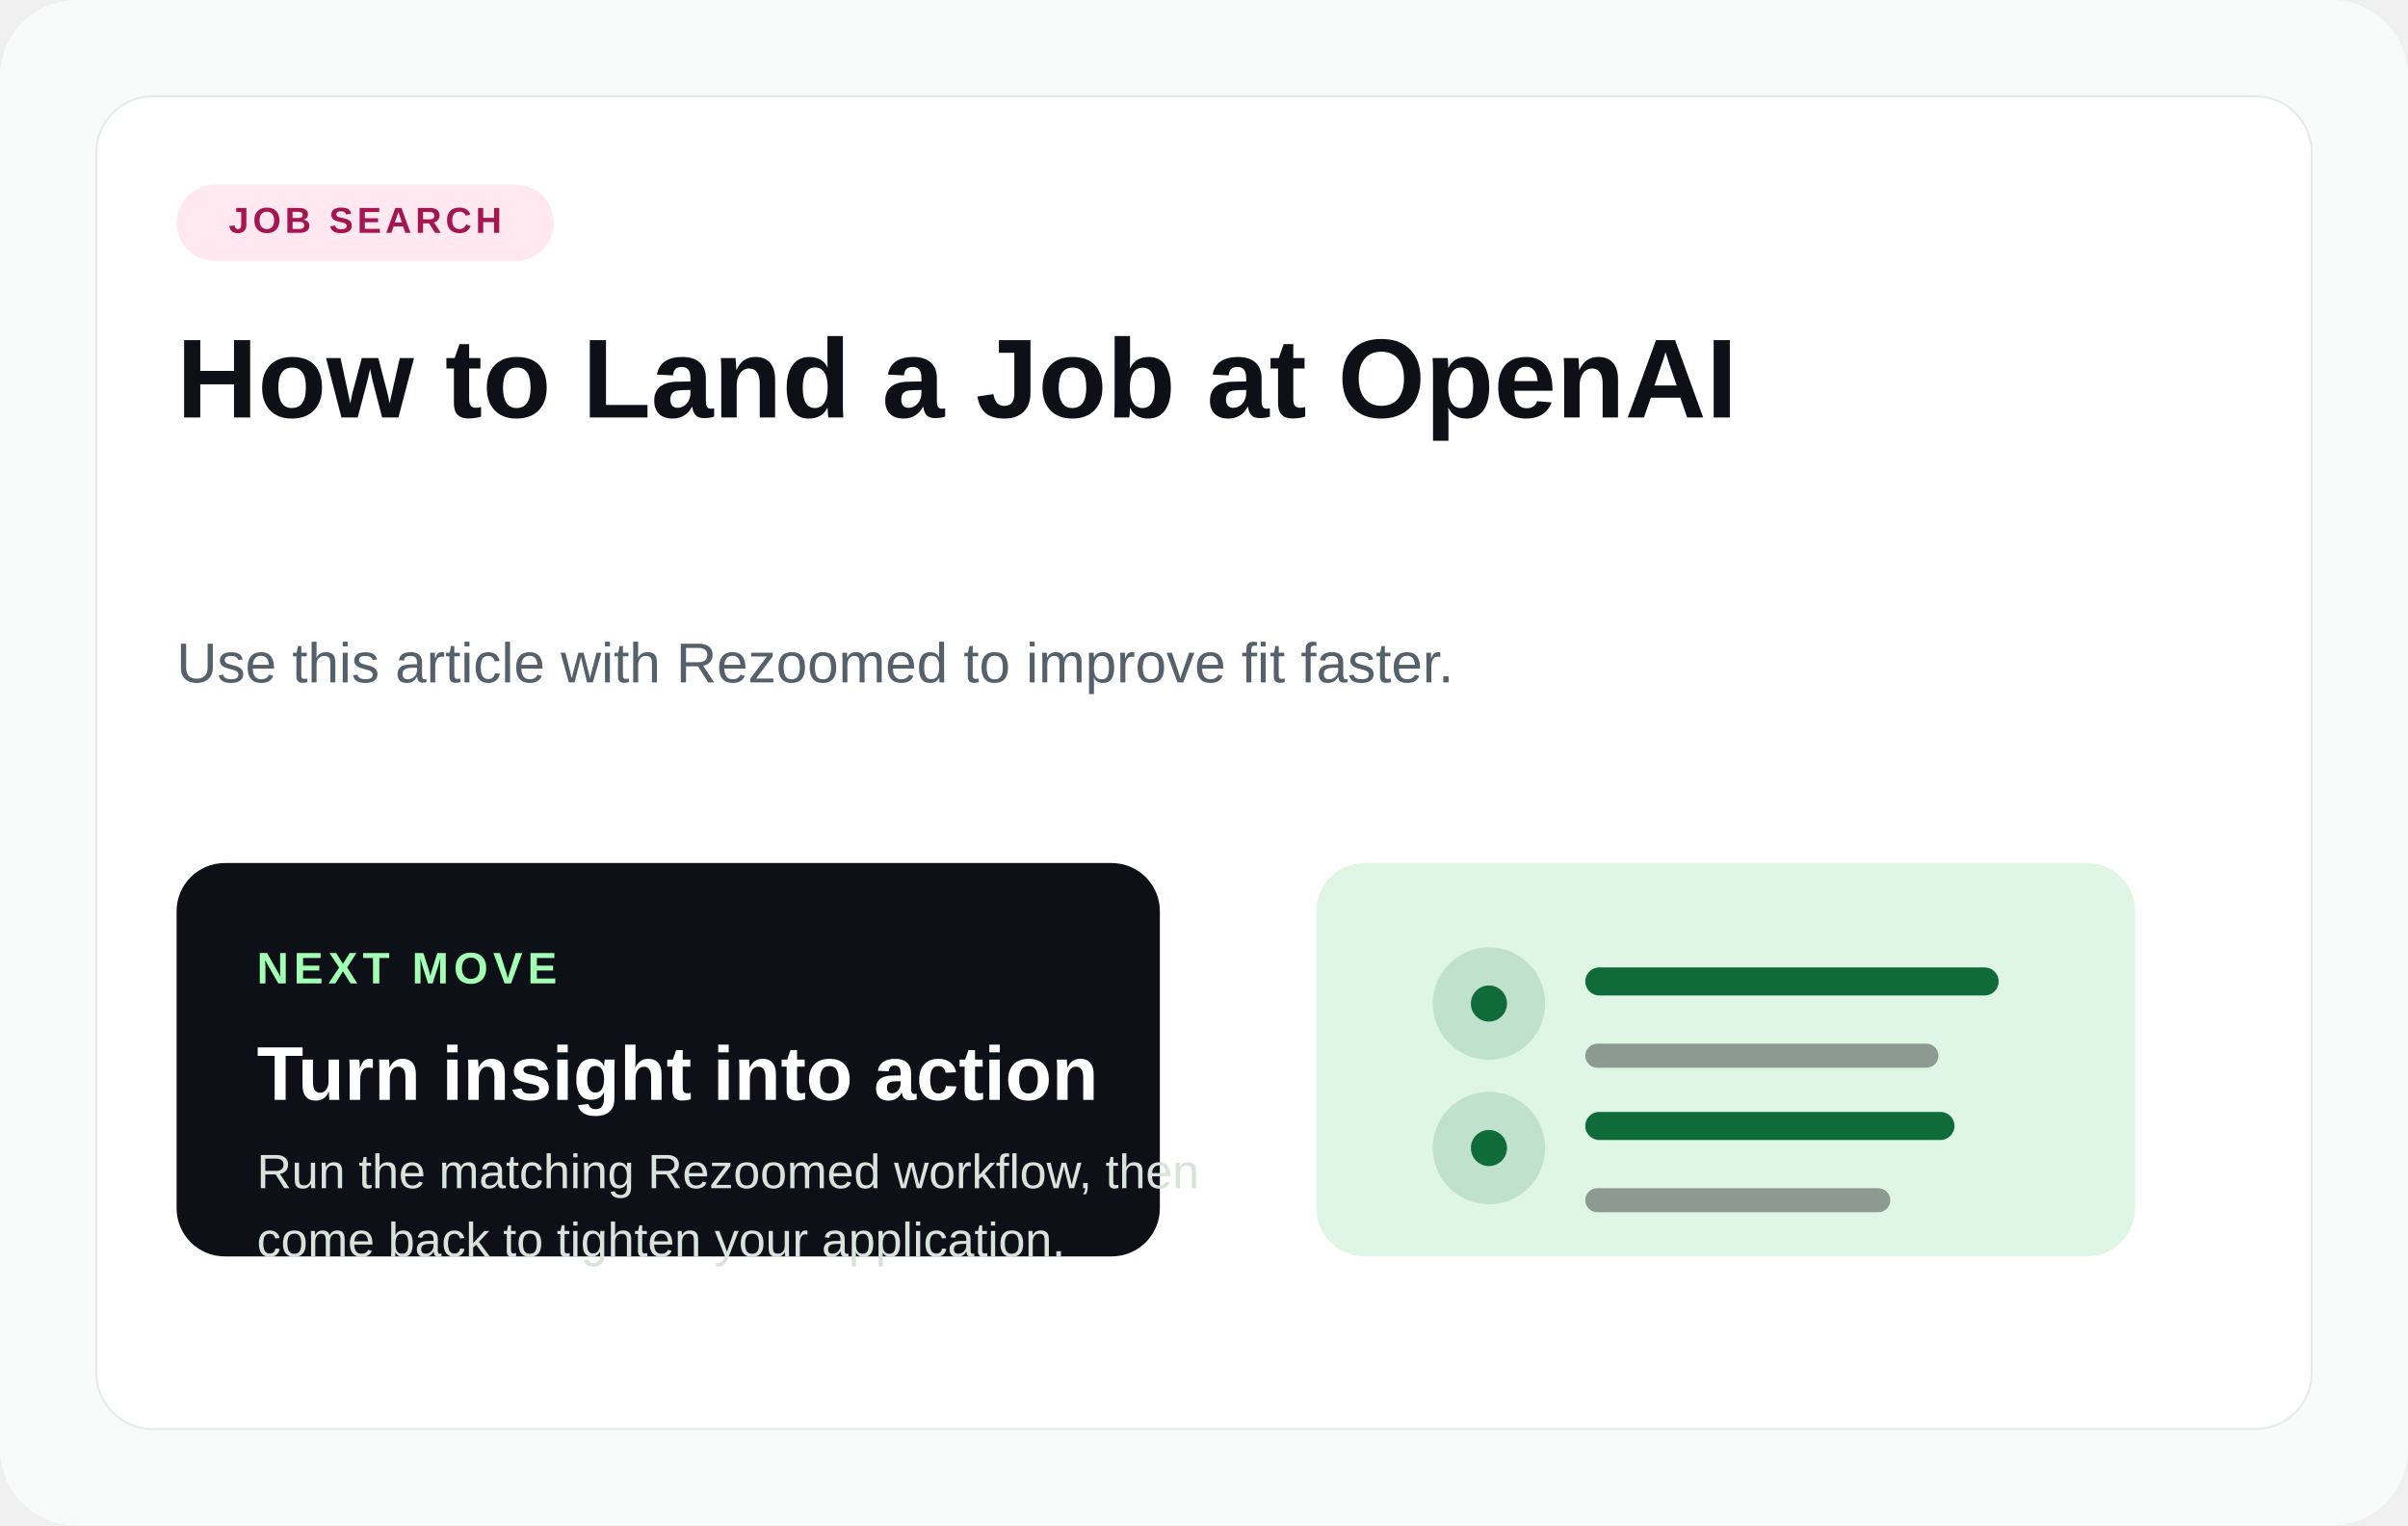
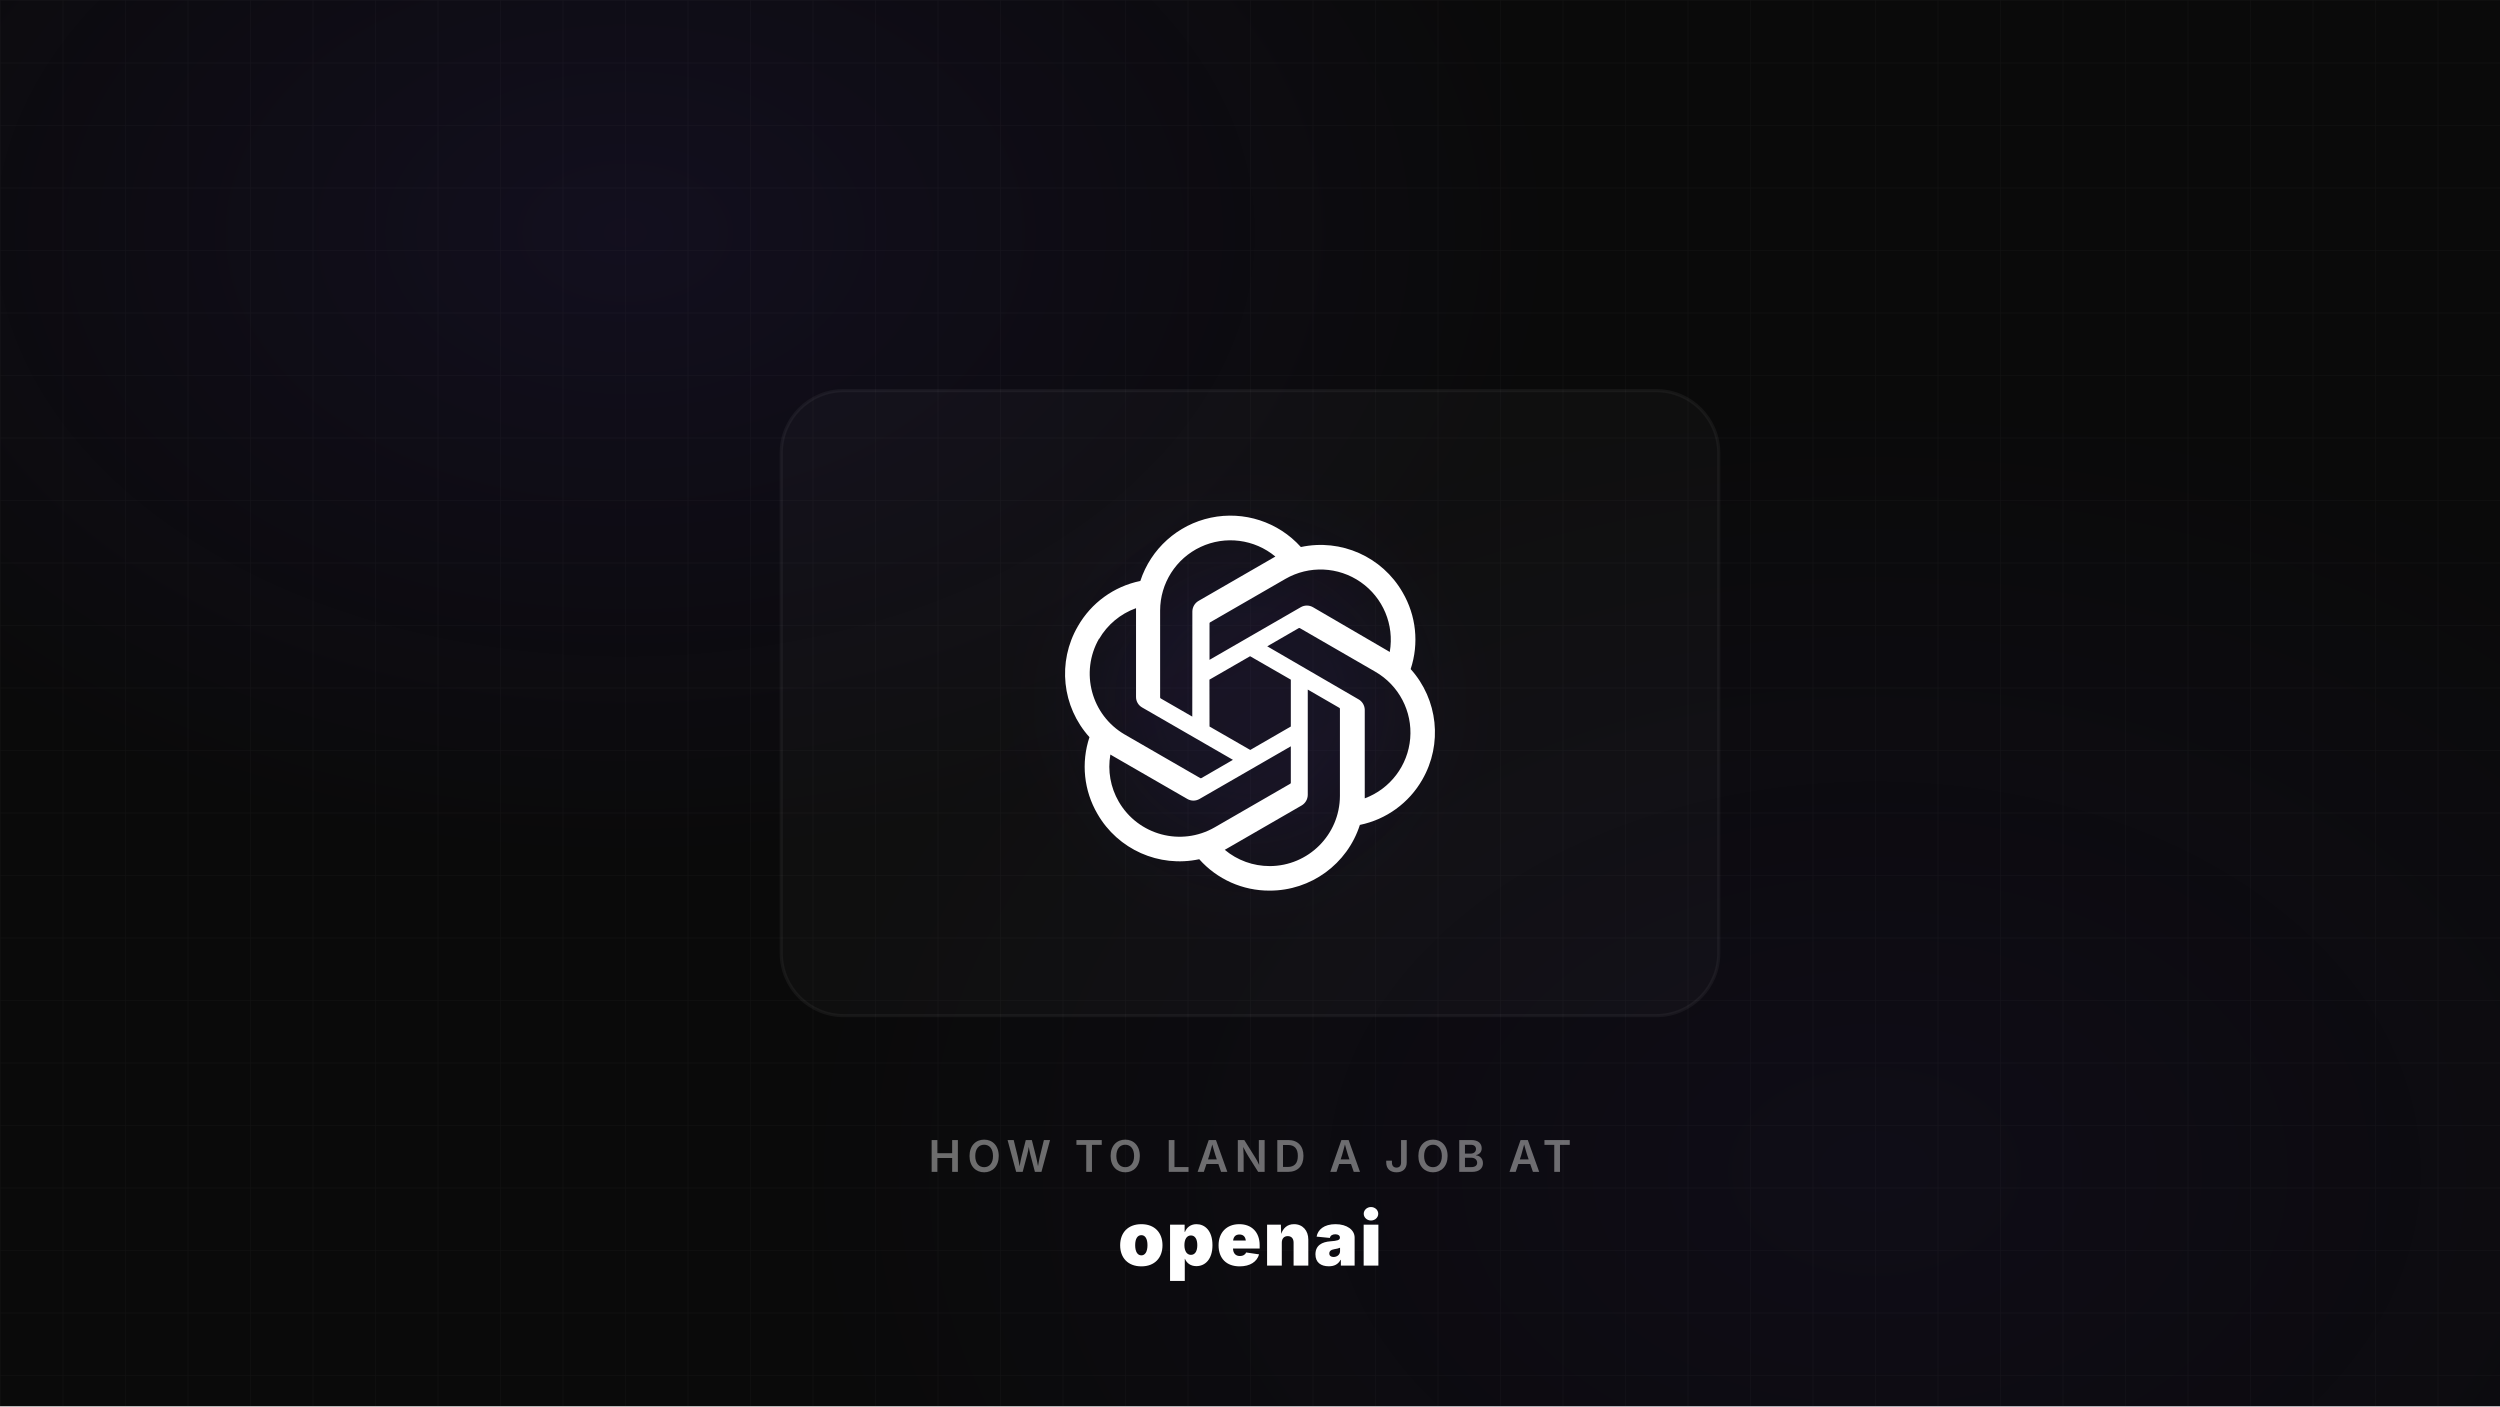
- <svg xmlns="http://www.w3.org/2000/svg" width="1200" height="760" viewBox="0 0 1200 760" fill="none">
-   <rect width="1200" height="760" rx="38" fill="#F8FBF9" />
-   <rect x="48" y="48" width="1104" height="664" rx="28" fill="white" stroke="#E5ECE7" />
-   <rect x="88" y="92" width="188" height="38" rx="19" fill="#ffe8f0" />
-   <text x="114" y="116" fill="#a31652" font-family="Arial, sans-serif" font-size="18" font-weight="800" letter-spacing="2">JOB SEARCH</text>
-   <text x="88" y="208" fill="#0D1117" font-family="Arial, sans-serif" font-size="56" font-weight="800">How to Land a Job at OpenAI</text>
-   <text x="88" y="340" fill="#55606B" font-family="Arial, sans-serif" font-size="28">Use this article with Rezoomed to improve fit faster.</text>
-   <rect x="88" y="430" width="490" height="196" rx="24" fill="#0D1117" />
-   <text x="128" y="490" fill="#A3FFB3" font-family="Arial, sans-serif" font-size="22" font-weight="800" letter-spacing="2.5">NEXT MOVE</text>
-   <text x="128" y="548" fill="#FFFFFF" font-family="Arial, sans-serif" font-size="38" font-weight="800">Turn insight into action</text>
-   <text x="128" y="592" fill="#D9E2DB" font-family="Arial, sans-serif" font-size="24">Run the matching Rezoomed workflow, then</text>
-   <text x="128" y="626" fill="#D9E2DB" font-family="Arial, sans-serif" font-size="24">come back to tighten your application.</text>
-   <rect x="656" y="430" width="408" height="196" rx="24" fill="#dff6e5" />
-   <circle cx="742" cy="500" r="28" fill="#0f6b3a" fill-opacity="0.15" />
-   <circle cx="742" cy="500" r="9" fill="#0f6b3a" />
-   <rect x="790" y="482" width="206" height="14" rx="7" fill="#0f6b3a" />
-   <rect x="790" y="520" width="176" height="12" rx="6" fill="#8D9A92" />
-   <circle cx="742" cy="572" r="28" fill="#0f6b3a" fill-opacity="0.15" />
-   <circle cx="742" cy="572" r="9" fill="#0f6b3a" />
-   <rect x="790" y="554" width="184" height="14" rx="7" fill="#0f6b3a" />
-   <rect x="790" y="592" width="152" height="12" rx="6" fill="#8D9A92" />
+ <svg xmlns="http://www.w3.org/2000/svg" width="1600" height="900" viewBox="0 0 1600 900" fill="none">
+   <rect width="1600" height="900" fill="#0A0A0A" />
+   <ellipse cx="400" cy="150" rx="600" ry="400" fill="url(#brandGlow1)" opacity="0.15" />
+   <ellipse cx="1200" cy="750" rx="700" ry="500" fill="url(#brandGlow2)" opacity="0.1" />
+   <defs>
+     <pattern id="grid" width="40" height="40" patternUnits="userSpaceOnUse">
+       <path d="M 40 0 L 0 0 0 40" fill="none" stroke="rgba(255,255,255,0.03)" stroke-width="1" />
+     </pattern>
+   </defs>
+   <rect width="1600" height="900" fill="url(#grid)" />
+   <rect x="500" y="250" width="600" height="400" rx="40" fill="rgba(255,255,255,0.02)" stroke="rgba(255,255,255,0.05)" stroke-width="2" />
+   <circle cx="800" cy="450" r="100" fill="#412991" opacity="0.15" filter="url(#glow)" />
+   <g transform="translate(680, 330) scale(10)">
+     <g fill="white">
+       <path d="M22.282 9.821a5.985 5.985 0 0 0-.516-4.911 6.046 6.046 0 0 0-6.51-2.9A6.065 6.065 0 0 0 4.981 4.182a5.985 5.985 0 0 0-3.998 2.9 6.046 6.046 0 0 0 .743 7.097 5.98 5.98 0 0 0 .511 4.911 6.051 6.051 0 0 0 6.515 2.9A5.985 5.985 0 0 0 13.26 24a6.056 6.056 0 0 0 5.772-4.206 5.989 5.989 0 0 0 3.998-2.9 6.056 6.056 0 0 0-.748-7.073zm-9.022 12.608a4.476 4.476 0 0 1-2.876-1.041l.142-.08 4.778-2.758a.795.795 0 0 0 .393-.681v-6.737l2.02 1.169a.071.071 0 0 1 .038.052v5.583a4.504 4.504 0 0 1-4.495 4.494zm-9.661-4.125a4.471 4.471 0 0 1-.535-3.014l.142.085 4.783 2.758a.771.771 0 0 0 .781 0l5.843-3.369v2.332a.08.08 0 0 1-.033.061L9.74 19.95a4.499 4.499 0 0 1-6.141-1.646zM2.341 7.896a4.485 4.485 0 0 1 2.365-1.973V11.6a.766.766 0 0 0 .388.676l5.814 3.354-2.02 1.169a.076.076 0 0 1-.071 0l-4.83-2.787A4.504 4.504 0 0 1 2.341 7.872zm16.596 3.856L13.104 8.364 15.119 7.2a.076.076 0 0 1 .071 0l4.83 2.791a4.494 4.494 0 0 1-.676 8.104v-5.677a.79.79 0 0 0-.407-.667zm2.011-3.023l-.142-.085-4.774-2.782a.776.776 0 0 0-.785 0L9.409 9.23V6.897a.066.066 0 0 1 .028-.061l4.83-2.787a4.499 4.499 0 0 1 6.68 4.66zM8.306 12.863l-2.02-1.164a.08.08 0 0 1-.038-.057V6.074a4.499 4.499 0 0 1 7.376-3.454l-.142.081L8.704 5.459a.795.795 0 0 0-.393.681zm1.098-2.365l2.602-1.5 2.607 1.5v2.999l-2.597 1.5-2.607-1.5Z" />
+     </g>
+   </g>
+   <text x="800" y="750" font-family="'Inter', -apple-system, sans-serif" font-size="28" font-weight="600" fill="rgba(255,255,255,0.4)" text-anchor="middle" letter-spacing="4">HOW TO LAND A JOB AT</text>
+   <text x="800" y="810" font-family="'Inter', -apple-system, sans-serif" font-size="48" font-weight="900" fill="white" text-anchor="middle" letter-spacing="1" text-transform="uppercase">openai</text>
+   <defs>
+     <radialGradient id="brandGlow1" cx="0.5" cy="0.5" r="0.5">
+       <stop offset="0%" stop-color="#412991" />
+       <stop offset="100%" stop-color="#412991" stop-opacity="0" />
+     </radialGradient>
+     <radialGradient id="brandGlow2" cx="0.5" cy="0.5" r="0.5">
+       <stop offset="0%" stop-color="#412991" />
+       <stop offset="100%" stop-color="#412991" stop-opacity="0" />
+     </radialGradient>
+     <filter id="glow" x="-50%" y="-50%" width="200%" height="200%">
+       <feGaussianBlur stdDeviation="30" result="blur" />
+     </filter>
+   </defs>
</svg>
